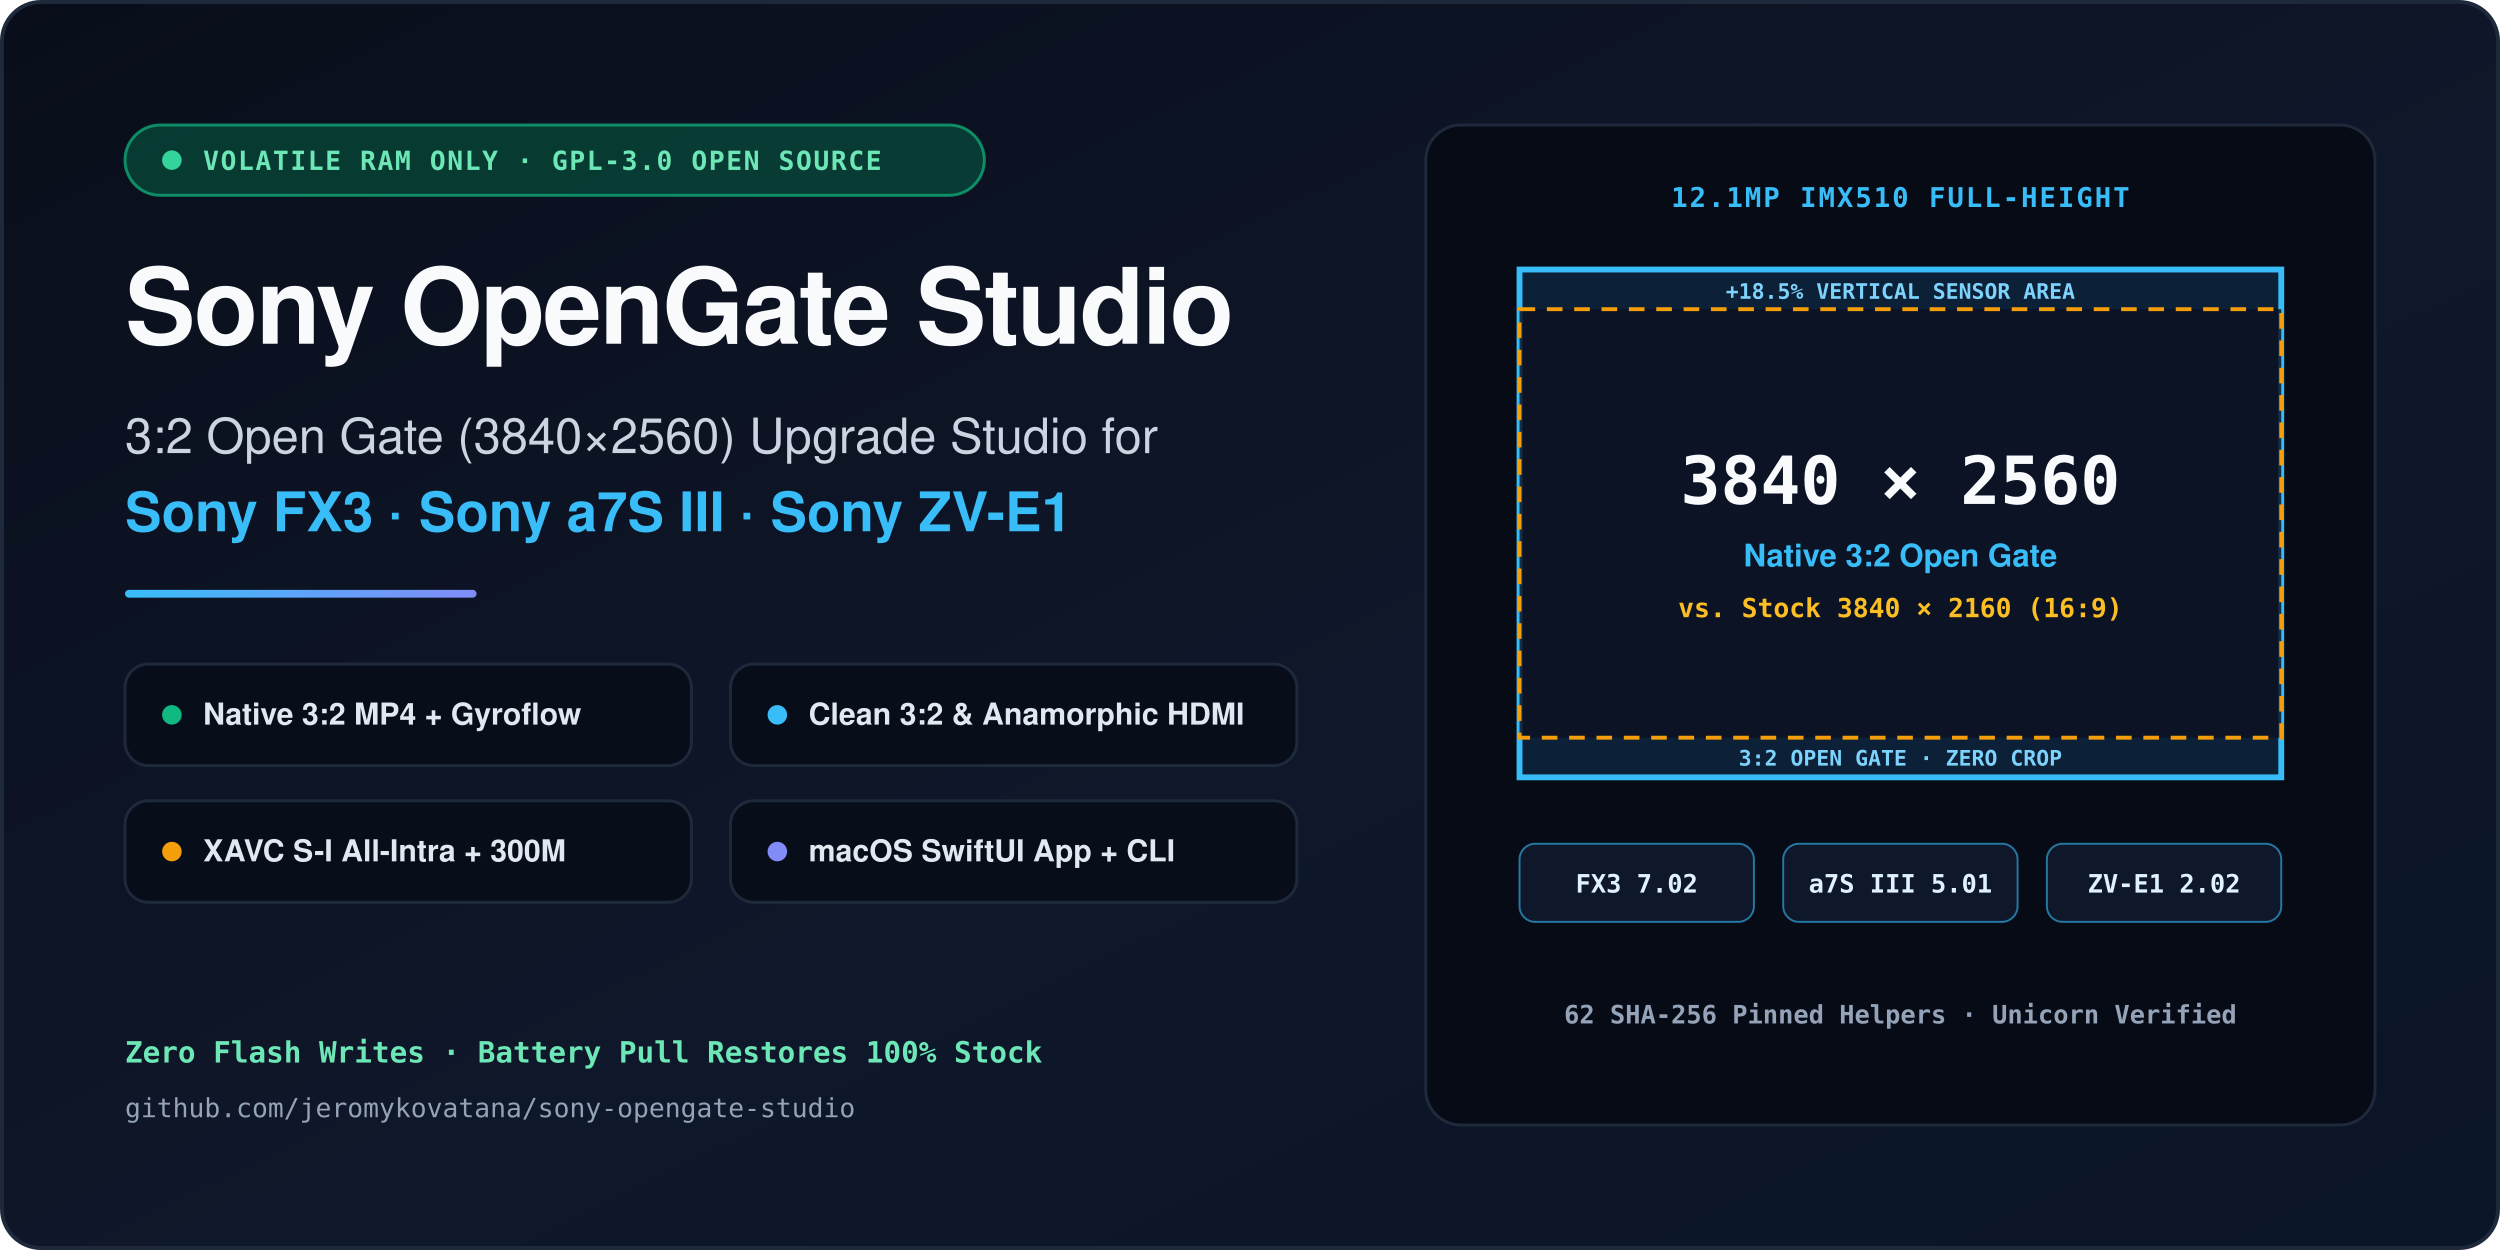
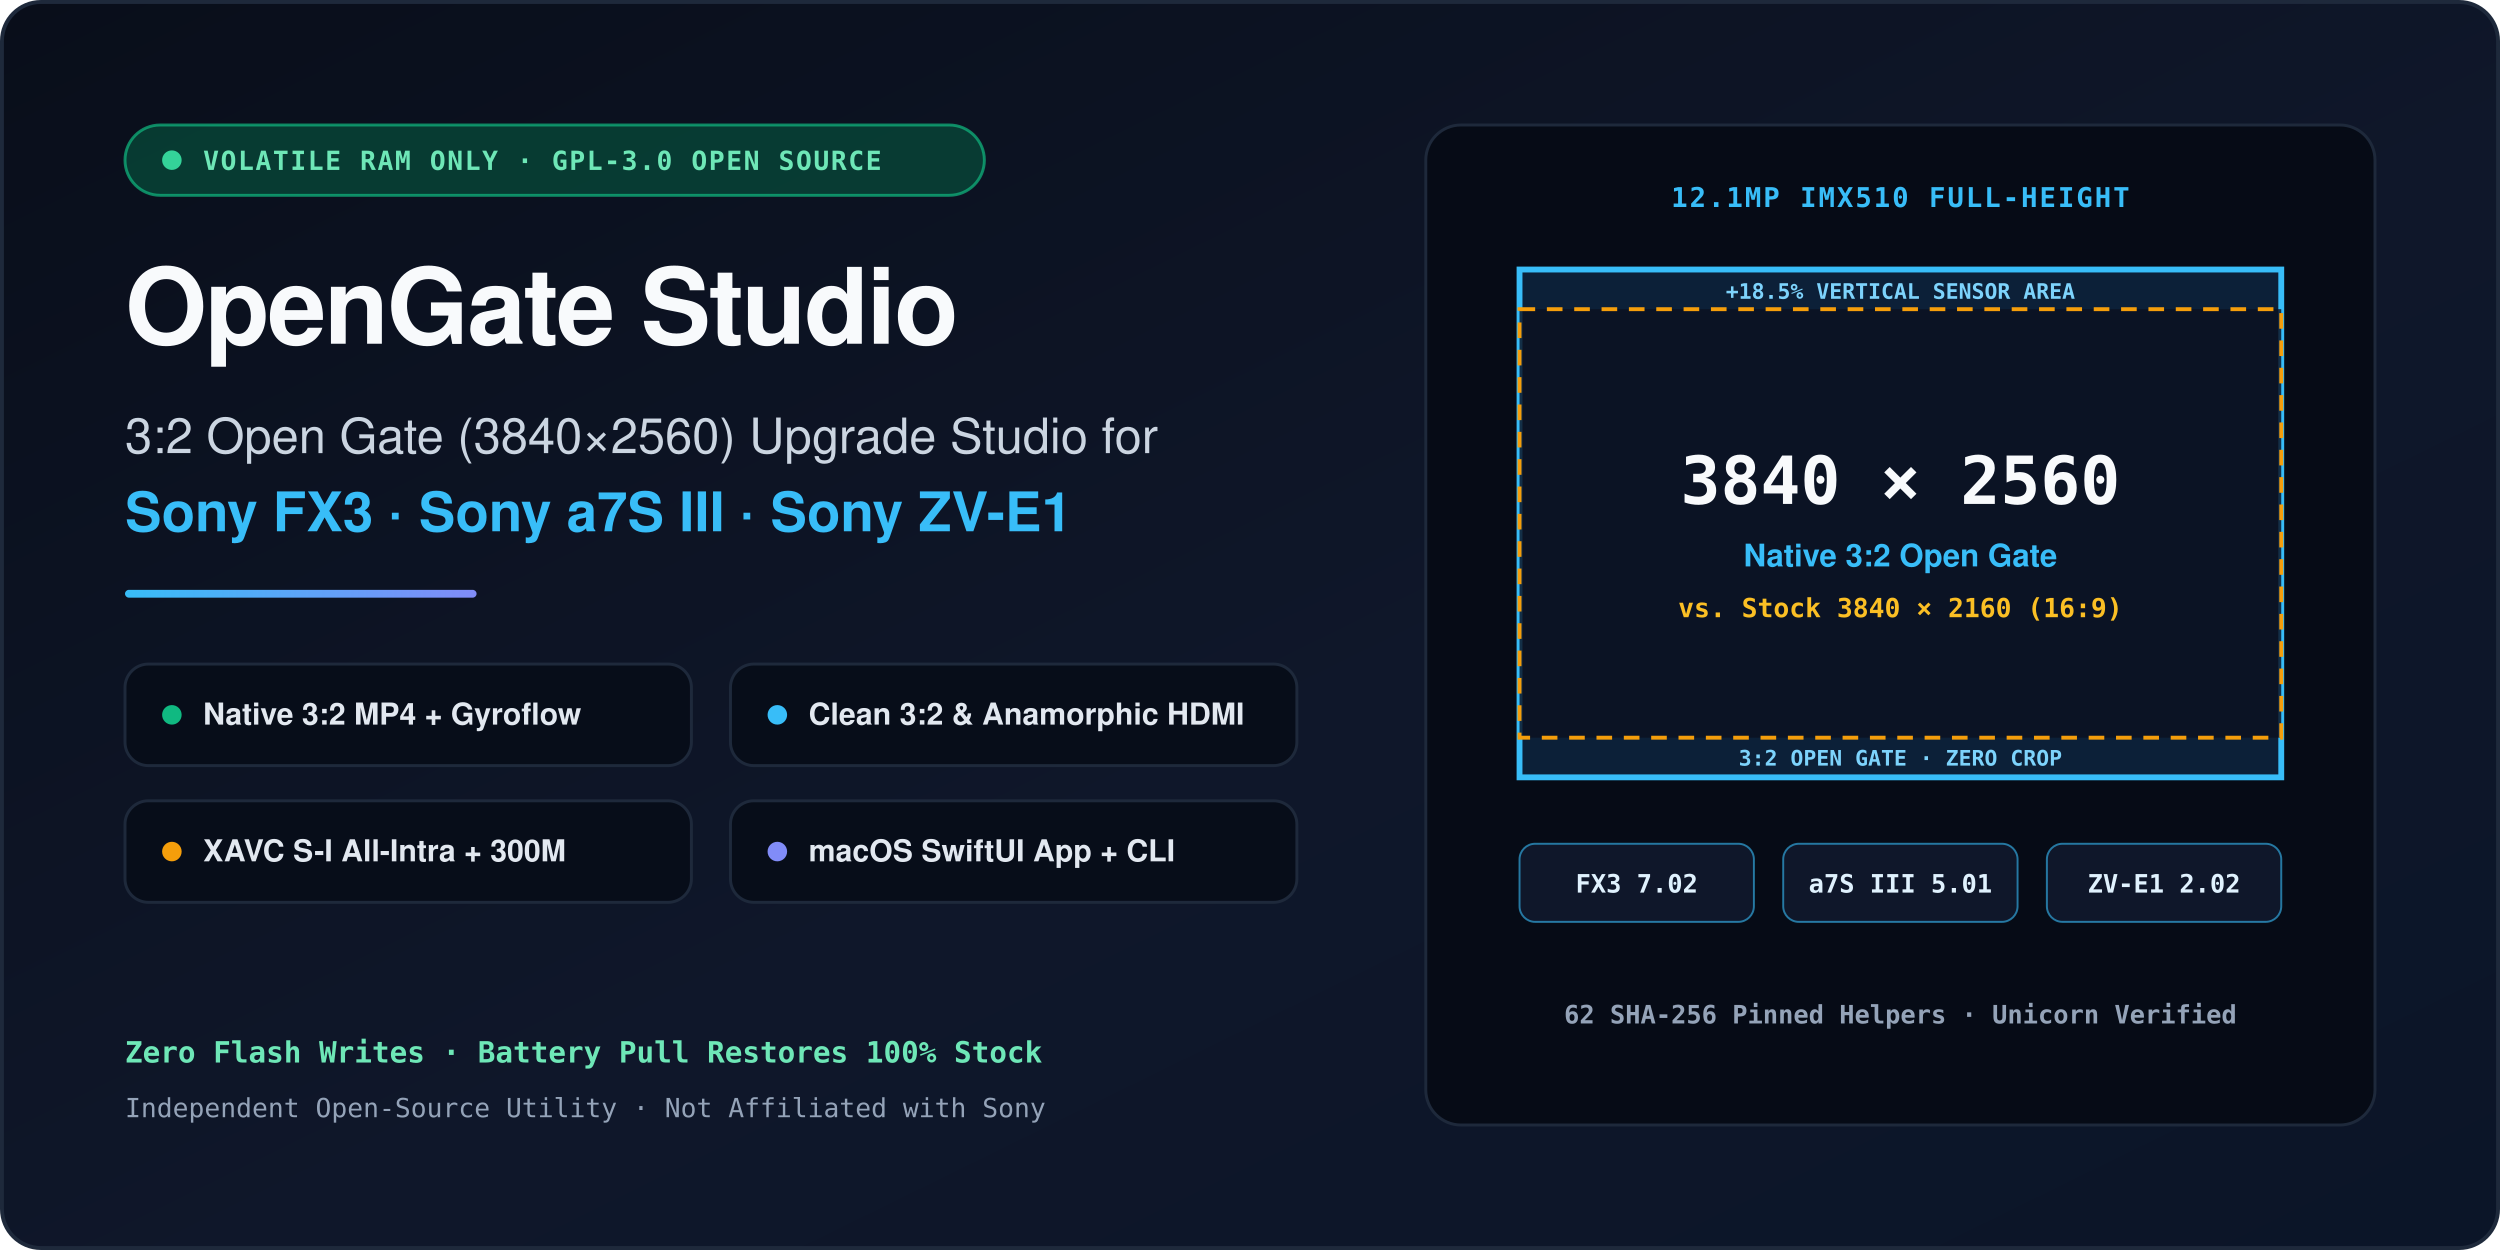
<svg xmlns="http://www.w3.org/2000/svg" width="1280" height="640" viewBox="0 0 1280 640" role="img" aria-labelledby="title desc">
  <defs>
    <linearGradient id="bgGrad" x1="0%" y1="0%" x2="100%" y2="100%">
      <stop offset="0%" stop-color="#090e1a" />
      <stop offset="55%" stop-color="#0f172a" />
      <stop offset="100%" stop-color="#0b1528" />
    </linearGradient>
    <linearGradient id="accentGrad" x1="0%" y1="0%" x2="100%" y2="0%">
      <stop offset="0%" stop-color="#38bdf8" />
      <stop offset="100%" stop-color="#818cf8" />
    </linearGradient>
  </defs>
  <rect x="1" y="1" width="1278" height="638" rx="20" fill="url(#bgGrad)" stroke="#1e293b" stroke-width="2" />
  <g font-family="'Helvetica Neue', Helvetica, Arial, sans-serif">
    <rect x="64" y="64" width="440" height="36" rx="18" fill="#064e3b" fill-opacity="0.7" stroke="#10b981" stroke-opacity="0.7" stroke-width="1.5" />
    <circle cx="88" cy="82" r="5" fill="#34d399" />
    <text x="104" y="87" font-family="'SF Mono', Menlo, Monaco, monospace" font-size="13.5" font-weight="700" letter-spacing="0.8" fill="#6ee7b7">VOLATILE RAM ONLY · GPL-3.0 OPEN SOURCE</text>
-     <text x="64" y="176" font-size="54" font-weight="800" letter-spacing="-1" fill="#f8fafc">Sony OpenGate Studio</text>
+     <text x="64" y="176" font-size="54" font-weight="800" letter-spacing="-1" fill="#f8fafc">OpenGate Studio</text>
    <text x="64" y="232" font-size="25" font-weight="500" fill="#cbd5e1">3:2 Open Gate (3840×2560) Upgrade Studio for</text>
    <text x="64" y="272" font-size="28" font-weight="700" fill="#38bdf8">Sony FX3 · Sony a7S III · Sony ZV-E1</text>
    <rect x="64" y="302" width="180" height="4" rx="2" fill="url(#accentGrad)" />
    <g font-size="15.5" font-weight="700" fill="#e2e8f0">
      <rect x="64" y="340" width="290" height="52" rx="12" fill="#070d19" stroke="#1e293b" stroke-width="1.5" />
      <circle cx="88" cy="366" r="5" fill="#10b981" />
      <text x="104" y="371">Native 3:2 MP4 + Gyroflow</text>
      <rect x="374" y="340" width="290" height="52" rx="12" fill="#070d19" stroke="#1e293b" stroke-width="1.5" />
      <circle cx="398" cy="366" r="5" fill="#38bdf8" />
      <text x="414" y="371">Clean 3:2 &amp; Anamorphic HDMI</text>
      <rect x="64" y="410" width="290" height="52" rx="12" fill="#070d19" stroke="#1e293b" stroke-width="1.5" />
      <circle cx="88" cy="436" r="5" fill="#f59e0b" />
      <text x="104" y="441">XAVC S-I All-Intra + 300M</text>
      <rect x="374" y="410" width="290" height="52" rx="12" fill="#070d19" stroke="#1e293b" stroke-width="1.5" />
      <circle cx="398" cy="436" r="5" fill="#818cf8" />
      <text x="414" y="441">macOS SwiftUI App + CLI</text>
    </g>
    <text x="64" y="544" font-family="'SF Mono', Menlo, Monaco, monospace" font-size="15" font-weight="700" fill="#6ee7b7">Zero Flash Writes · Battery Pull Restores 100% Stock</text>
-     <text x="64" y="572" font-family="'SF Mono', Menlo, Monaco, monospace" font-size="13.5" fill="#94a3b8">github.com/jeromykovatana/sony-opengate-studio</text>
+     <text x="64" y="572" font-family="'SF Mono', Menlo, Monaco, monospace" font-size="13.5" fill="#94a3b8">Independent Open-Source Utility · Not Affiliated with Sony</text>
  </g>
  <g>
    <rect x="730" y="64" width="486" height="512" rx="18" fill="#060b16" stroke="#1e293b" stroke-width="1.5" />
    <text x="973" y="106" text-anchor="middle" font-family="'SF Mono', Menlo, Monaco, monospace" font-size="14" font-weight="700" letter-spacing="1" fill="#38bdf8">12.1MP IMX510 FULL-HEIGHT</text>
    <rect x="778" y="138" width="390" height="260" fill="#0c2038" stroke="#38bdf8" stroke-width="3" />
    <rect x="778" y="158.3" width="390" height="219.4" fill="#0b1120" fill-opacity="0.82" stroke="#f59e0b" stroke-width="2" stroke-dasharray="8 6" />
    <text x="973" y="153" text-anchor="middle" font-family="'SF Mono', Menlo, Monaco, monospace" font-size="11" font-weight="700" fill="#7dd3fc">+18.5% VERTICAL SENSOR AREA</text>
    <text x="973" y="392" text-anchor="middle" font-family="'SF Mono', Menlo, Monaco, monospace" font-size="11" font-weight="700" fill="#7dd3fc">3:2 OPEN GATE · ZERO CROP</text>
    <text x="973" y="258" text-anchor="middle" font-family="'SF Mono', Menlo, Monaco, monospace" font-size="34" font-weight="800" fill="#f8fafc">3840 × 2560</text>
    <text x="973" y="290" text-anchor="middle" font-family="'Helvetica Neue', Helvetica, Arial, sans-serif" font-size="16" font-weight="700" fill="#38bdf8">Native 3:2 Open Gate</text>
    <text x="973" y="316" text-anchor="middle" font-family="'SF Mono', Menlo, Monaco, monospace" font-size="13.5" font-weight="600" fill="#fbbf24">vs. Stock 3840 × 2160 (16:9)</text>
    <g font-family="'SF Mono', Menlo, Monaco, monospace" font-size="13" font-weight="700" text-anchor="middle">
      <rect x="778" y="432" width="120" height="40" rx="8" fill="#0f172a" stroke="#38bdf8" stroke-opacity="0.6" />
      <text x="838" y="457" fill="#e0f2fe">FX3 7.02</text>
      <rect x="913" y="432" width="120" height="40" rx="8" fill="#0f172a" stroke="#38bdf8" stroke-opacity="0.6" />
      <text x="973" y="457" fill="#e0f2fe">a7S III 5.01</text>
      <rect x="1048" y="432" width="120" height="40" rx="8" fill="#0f172a" stroke="#38bdf8" stroke-opacity="0.6" />
      <text x="1108" y="457" fill="#e0f2fe">ZV-E1 2.02</text>
    </g>
    <text x="973" y="524" text-anchor="middle" font-family="'SF Mono', Menlo, Monaco, monospace" font-size="13" font-weight="600" fill="#94a3b8">62 SHA-256 Pinned Helpers · Unicorn Verified</text>
  </g>
</svg>
